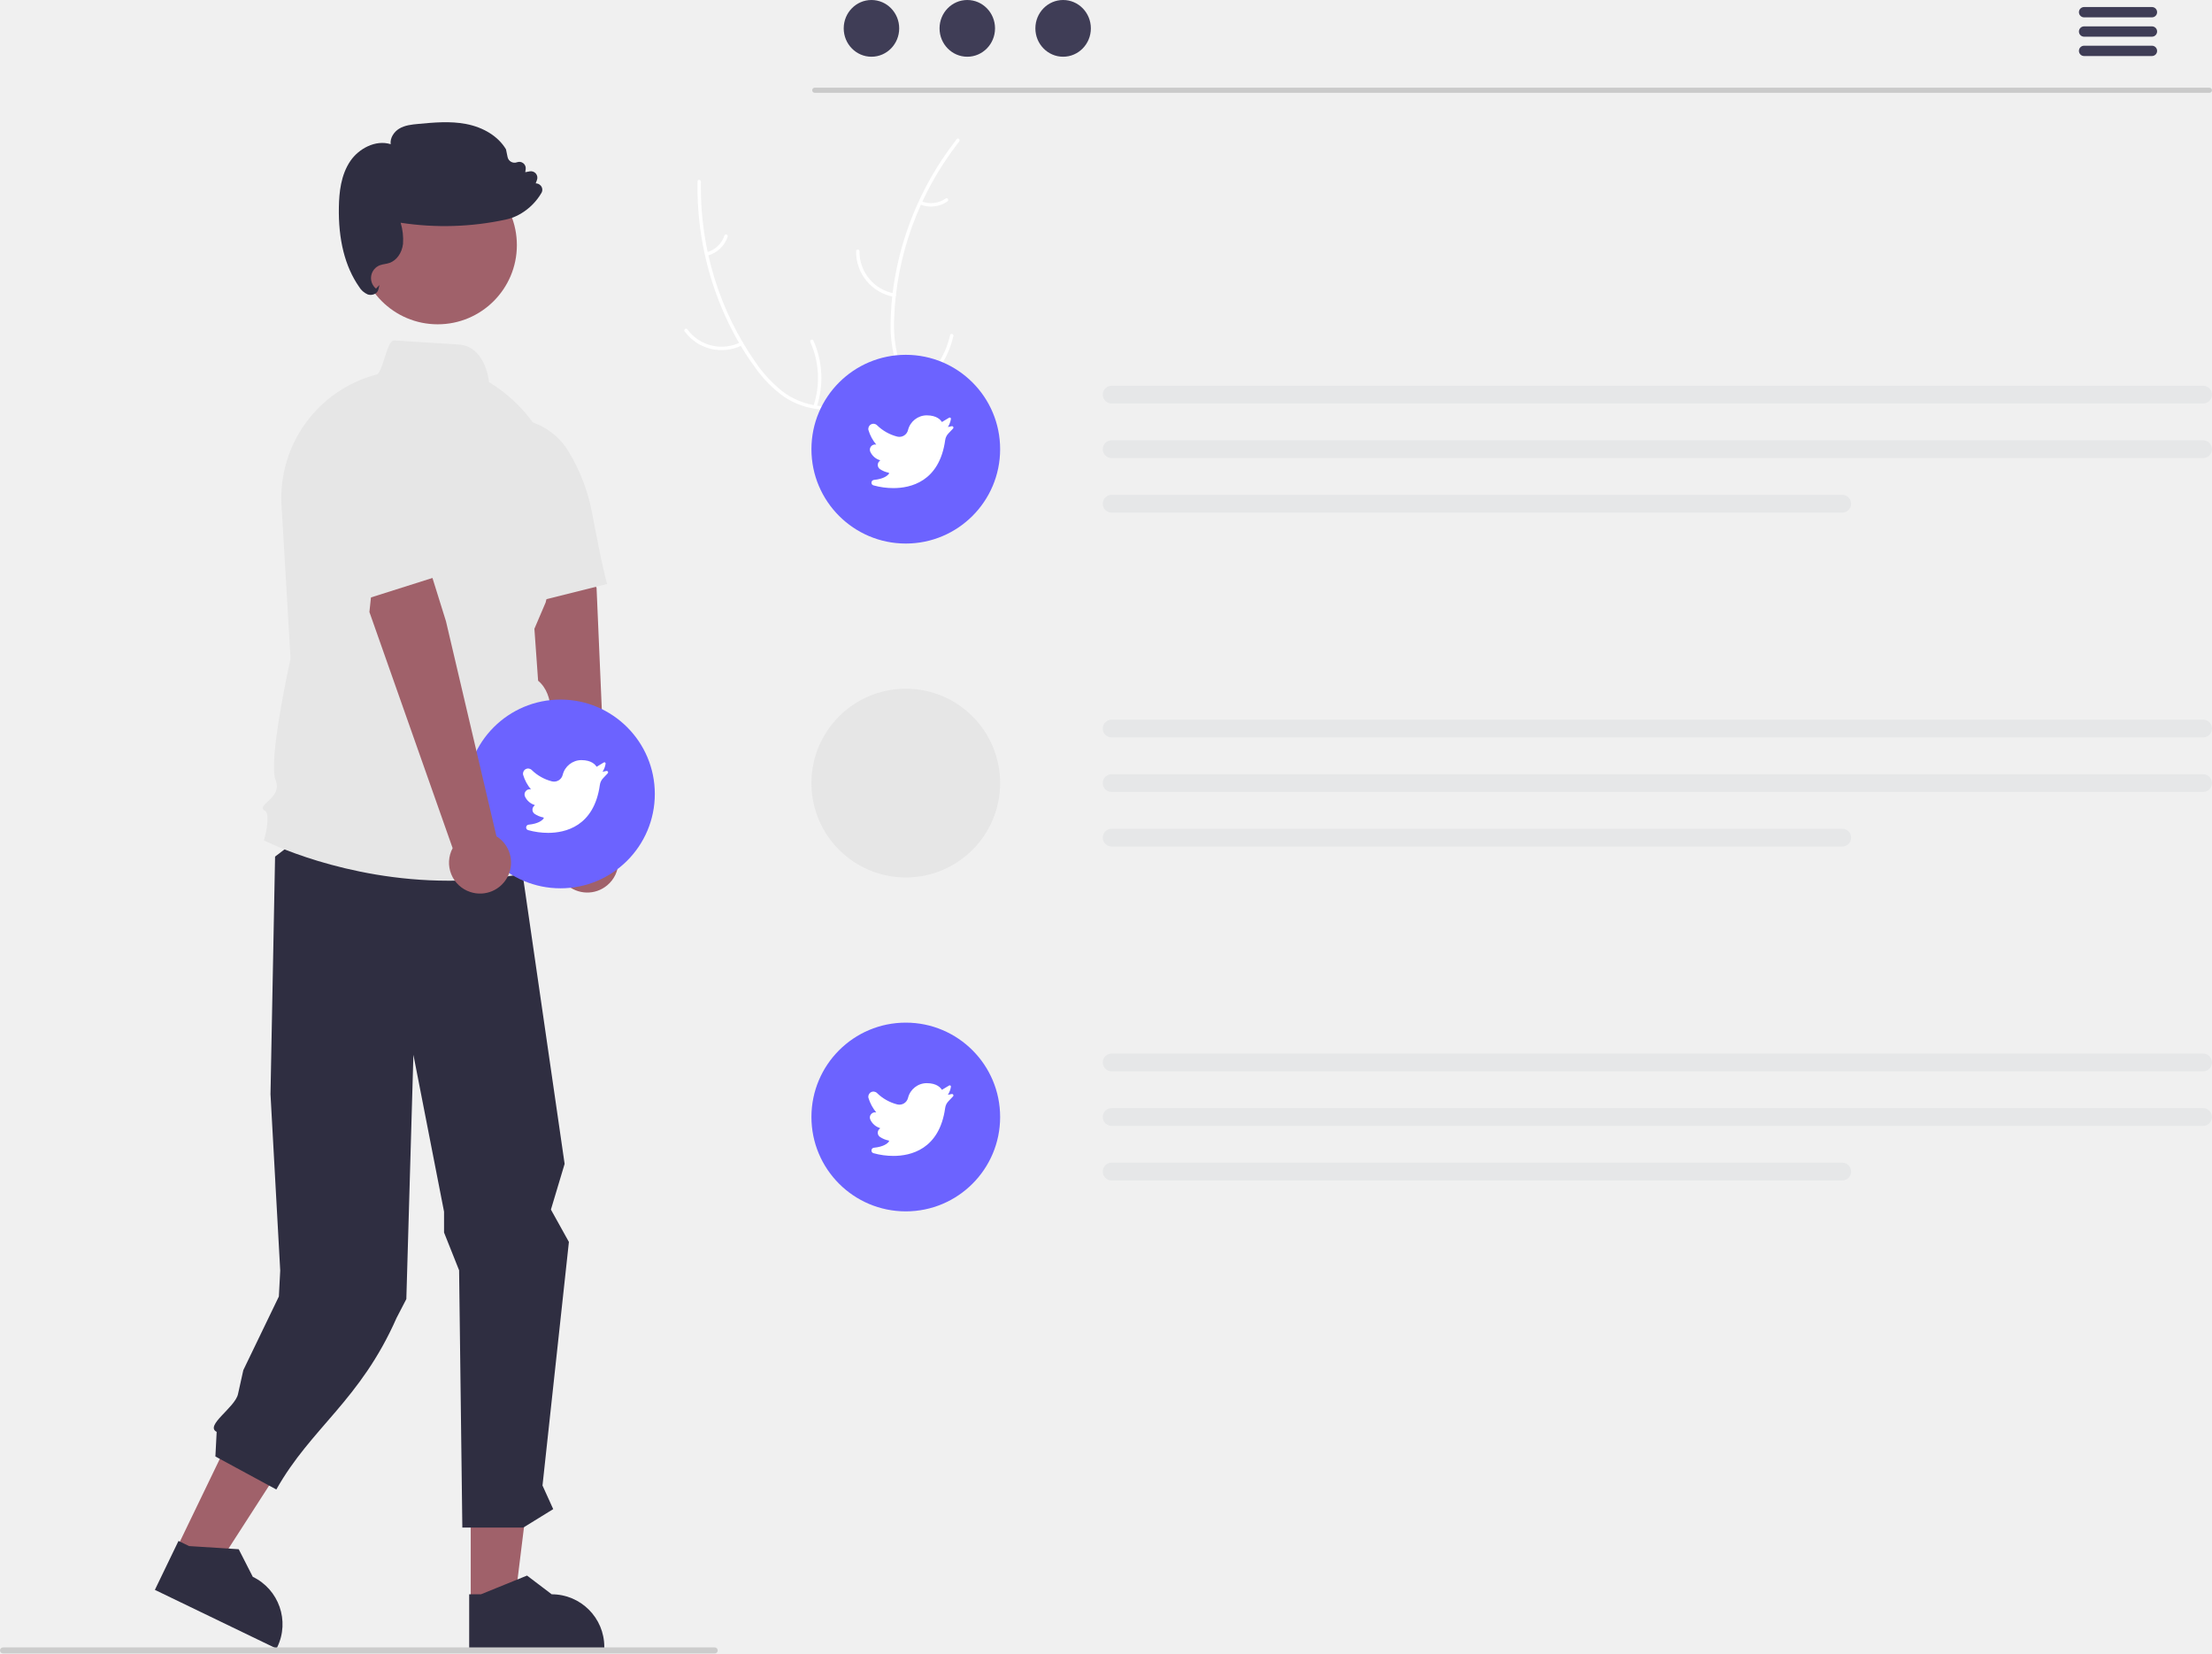
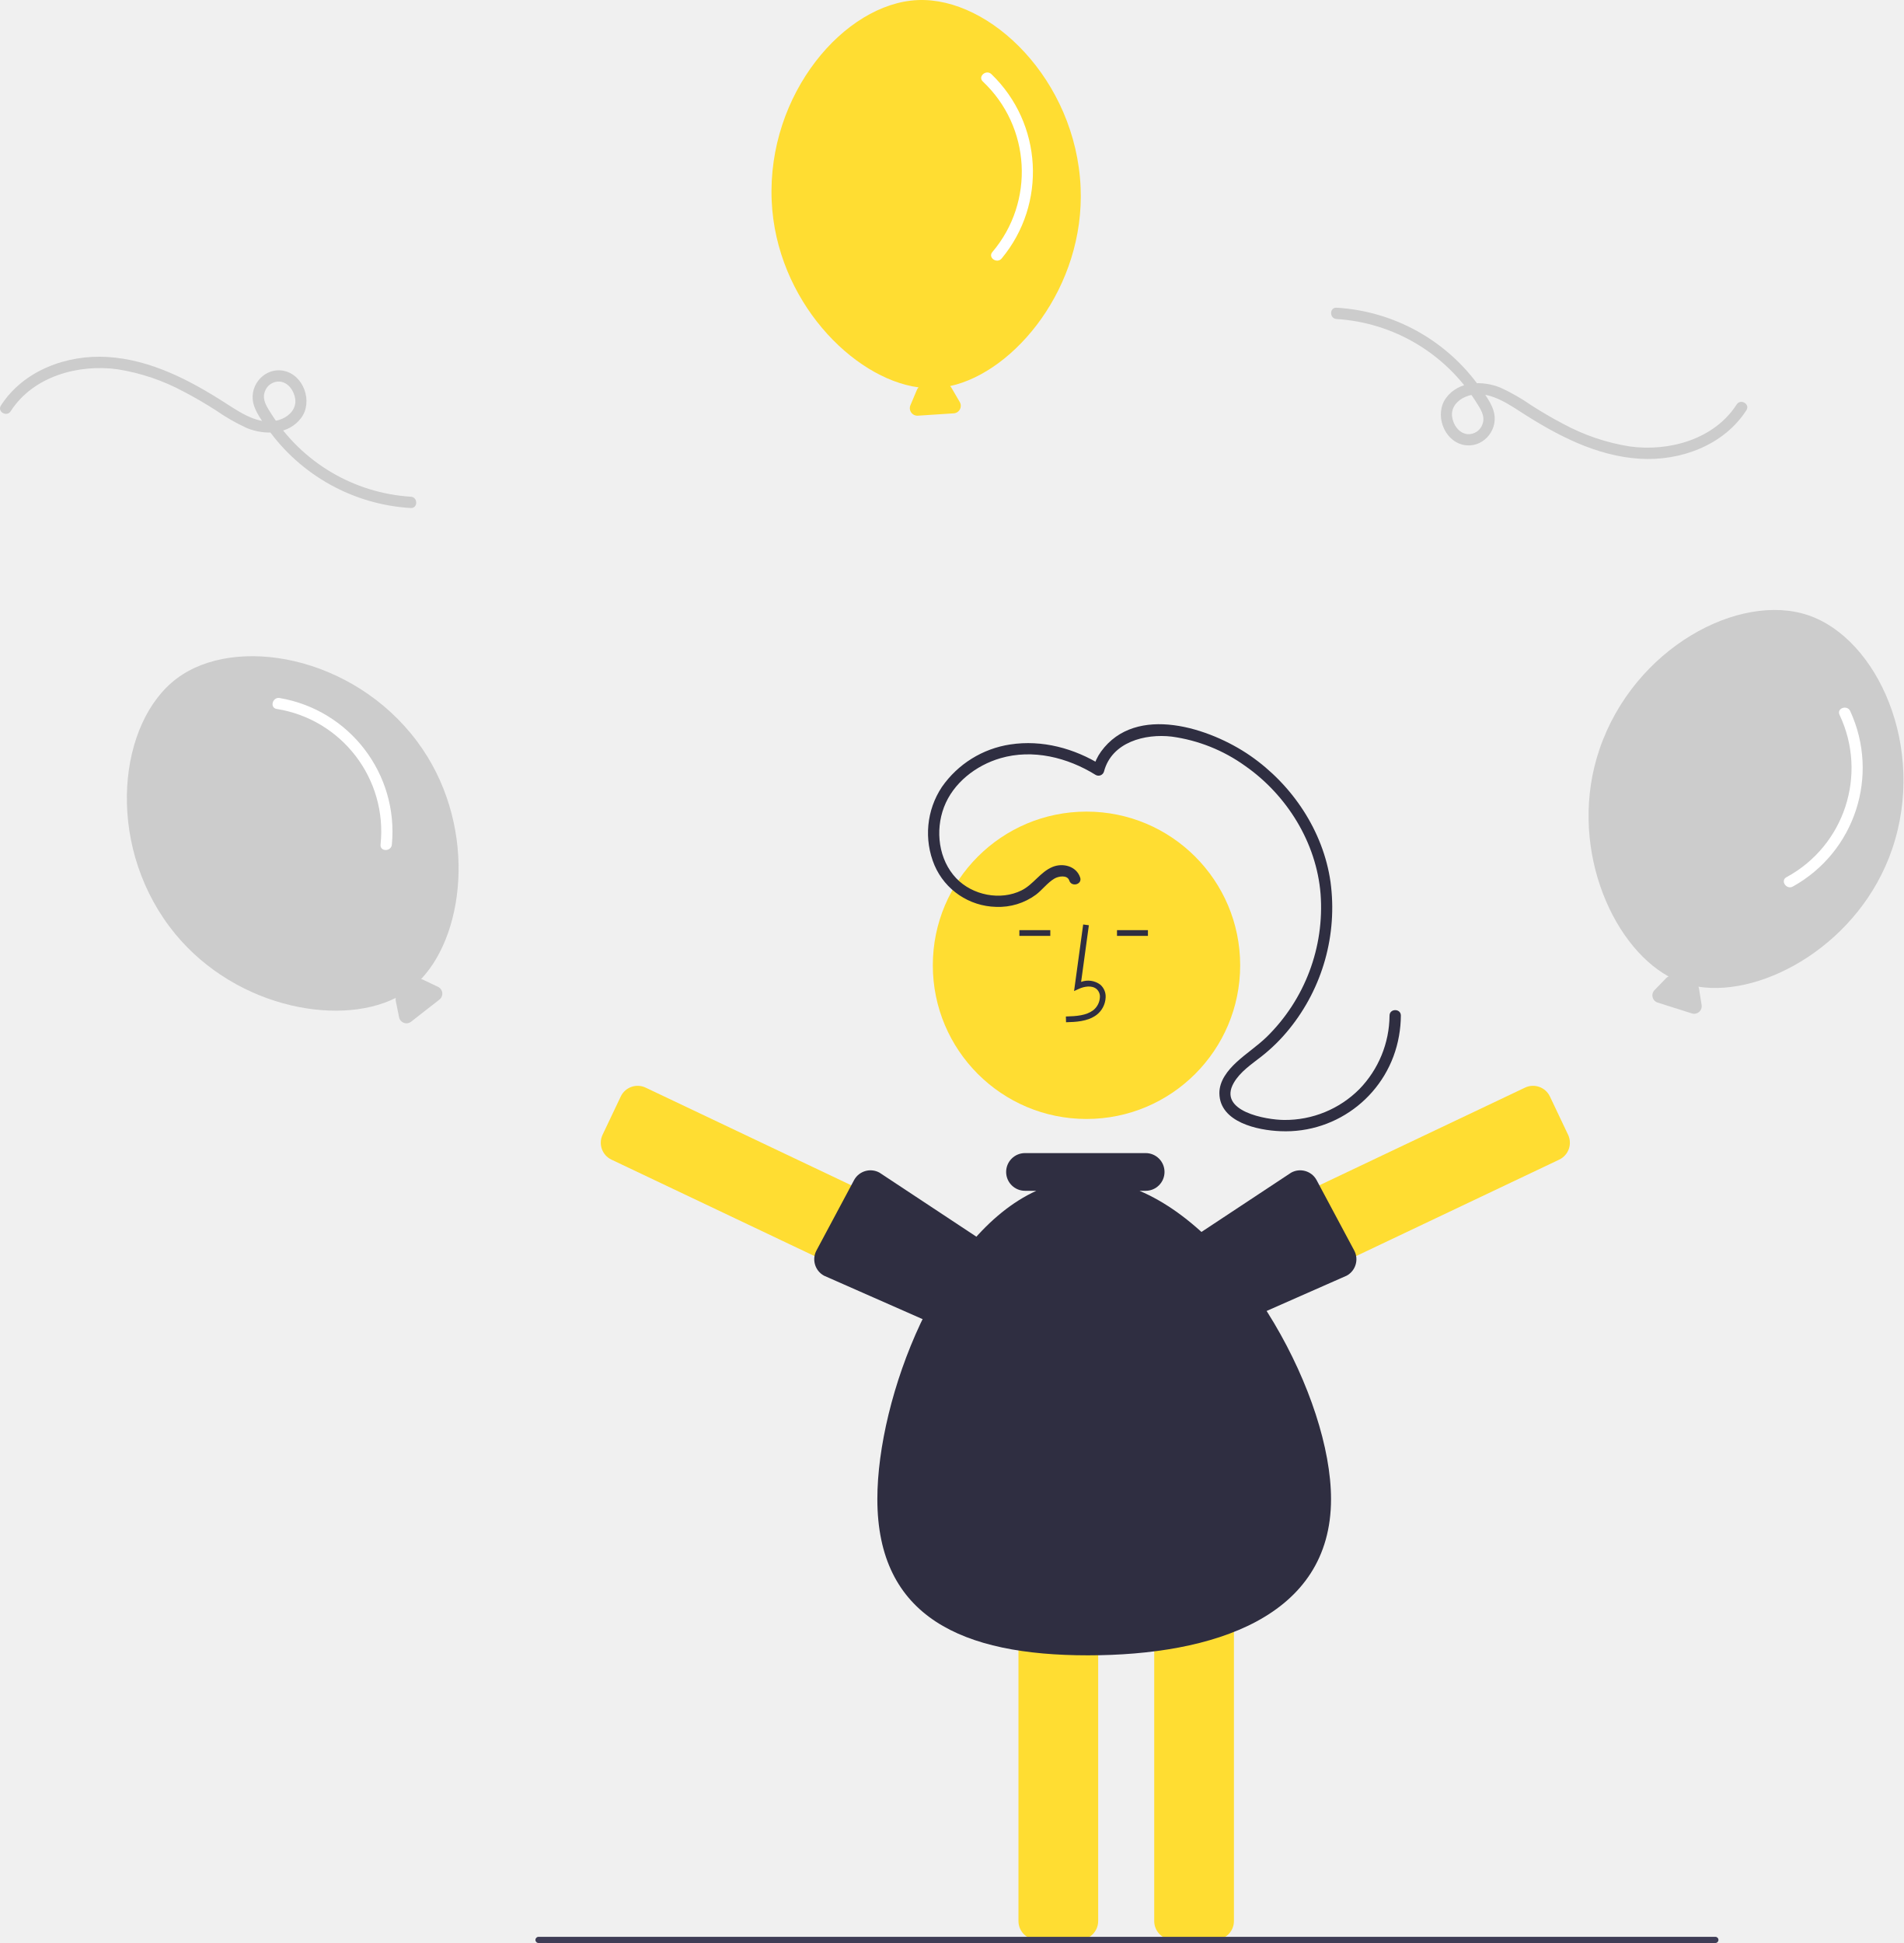
- <svg xmlns="http://www.w3.org/2000/svg" data-name="Layer 1" width="871.178" height="651.082" viewBox="0 0 871.178 651.082">
-   <polygon points="69.394 610.045 84.978 617.567 121.409 561.037 98.408 549.935 69.394 610.045" fill="#a0616a" />
-   <path d="M225.408,750.496l47.922,23.132.293-.606a20.713,20.713,0,0,0-9.648-27.656l-.001-.001-5.548-10.867-19.538-1.243-4.183-2.019Z" transform="translate(-164.4111 -124.4591)" fill="#2f2e41" />
-   <polygon points="185.394 631.117 202.698 631.116 210.93 564.37 185.39 564.371 185.394 631.117" fill="#a0616a" />
-   <path d="M349.196,773.628l53.213-.002v-.673a20.713,20.713,0,0,0-20.712-20.712h-.001l-9.72-7.374-18.135,7.375-4.645 0Z" transform="translate(-164.4111 -124.4591)" fill="#2f2e41" />
-   <path d="M366.955,446.019,386.784,582.761l-5.396,17.993,7.081,12.743-10.399,95.912,4.221,9.293-11.794,7.274h-23.999L345.224,624.66l-5.928-14.875v-8.198l-12.068-61.779L324.445,635.982l-3.853,7.432c-14.351,32.561-33.684,43.222-47.351,67.561l-24-13,.503-9.695c-4.821-2.441,7.239-9.576,8.398-14.854l2.099-9.451,14-29,.534-10.213-3.832-69.462,1.803-93.539,31.481-24.073Z" transform="translate(-164.4111 -124.4591)" fill="#2f2e41" />
-   <path d="M433.829,254.781a96.901,96.901,0,0,0,12.51,27.53c12.48,18.87,30.34,33.3,49.97,44.85,1.36.81,2.74,1.6,4.12,2.38h13.77l.48-1.1v-.01l.56-1.27.07-.15.03.15.55,2.38h6.76c.56-.79,1.11-1.58,1.65-2.38.79-1.17,1.55-2.35,2.27-3.55a57.635,57.635,0,0,0,3.4-6.52c.12-.25.22-.5.32-.75l-.45-.49,1.87-8.18-3.76-.62,4.12-12.71c-.15-.47-.32-.94-.5-1.41-2.31-5.85-6.65-10.22-11.8-13.89-5.3-3.79-11.47-6.83-17.14-9.99-2.66-1.49-5.28-3.06-7.83-4.72v-.01q-4.89-3.165-9.49-6.77a1.426,1.426,0,0,1-.15-.11,1.069,1.069,0,0,1-.12-.1,140.902,140.902,0,0,1-34.31-38.93.01.01,0,0,1-.01-.01c-.3-.48-.58-.96-.86-1.45v-.01a136.256,136.256,0,0,1-9.41-19.65v-.01c-.2-.5-.38-1-.57-1.5q-.39.66-.75,1.32a.01.01,0,0,0-.01.01C429.419,214.461,428.499,235.361,433.829,254.781Z" transform="translate(-164.4111 -124.4591)" fill="#f0f0f0" />
-   <path d="M439.12,197.111a121.365,121.365,0,0,0,2.87,27.54,118.54,118.54,0,0,0,3.36,12.24,121.346,121.346,0,0,0,10.13,22.6c.23.39.45.77.69,1.15v.01a102.346,102.346,0,0,0,5.75,8.66,47.722,47.722,0,0,0,11.4,11.46,30.089,30.089,0,0,0,11.98,4.63c.8.15,1.62.26,2.45.36,3.31.39,6.73.54,10.01,1.24a21.849,21.849,0,0,1,4.82,1.55c5.28,2.45,8.25,7.58,9.55,13.06.23.96.41,1.93.55,2.9,1.09,7.45-.11,15.19.51,22.65.07.79.16,1.59.27,2.38h.74l.48-1.1v-.01c-.05-.42-.09-.84-.13-1.27a96.292,96.292,0,0,1-.09-11.01c.04-1.65.07-3.31.05-4.97-.02-1.33-.07-2.66-.17-3.98v-.01c-.07-.82-.15-1.63-.26-2.44a31.587,31.587,0,0,0-1.82-7.25,18.152,18.152,0,0,0-10.32-10.68,26.992,26.992,0,0,0-4.47-1.25c-3.35-.64-6.81-.8-10.18-1.22-.36-.04-.72-.09-1.07-.15-.45-.07-.89-.15-1.33-.23a28.666,28.666,0,0,1-12.16-5.27,51.903,51.903,0,0,1-10.98-11.92c-1.64-2.35-3.2-4.75-4.65-7.22a.01.01,0,0,0-.01-.01c-.07-.12-.14-.23-.21-.35l-.01-.02a119.571,119.571,0,0,1-13.46-34.17c-.09-.44-.19-.88-.29-1.32a120.888,120.888,0,0,1-2.67-26.4v-.01c0-.42.01-.83.02-1.25.02-.86-1.31-1.05-1.33-.19-.01.42-.02.84-.01,1.26A.01.01,0,0,0,439.12,197.111Z" transform="translate(-164.4111 -124.4591)" fill="#fff" />
-   <path d="M456.74,260.37a18.018,18.018,0,0,1-22.694-5.416c-.509-.699.554-1.523,1.064-.822a16.684,16.684,0,0,0,21.121,4.995c.769-.395,1.275.85.51,1.244Z" transform="translate(-164.4111 -124.4591)" fill="#fff" />
-   <path d="M484.761,284.369a34.728,34.728,0,0,0-1.23-25.279c-.355-.79.889-1.299,1.244-.51A36.123,36.123,0,0,1,486.001,284.888c-.279.821-1.517.297-1.24-.519Z" transform="translate(-164.4111 -124.4591)" fill="#fff" />
-   <path d="M442.733,223.814a10.199,10.199,0,0,0,7.022-6.659c.268-.824,1.506-.3,1.24.519a11.429,11.429,0,0,1-7.752,7.384.695.695,0,0,1-.877-.367.675.675,0,0,1,.367-.877Z" transform="translate(-164.4111 -124.4591)" fill="#fff" />
-   <path d="M494.799,264.321v.01a131.246,131.246,0,0,0,2.67,21.24v.01c.08.48.19.95.29,1.42a184.496,184.496,0,0,0,10.11,31.61q1.785,4.32,3.74,8.55c.36.8.73,1.59,1.11,2.38h1.48l.48-1.1v-.01l.56-1.27.07-.15.03.15.55,2.38h14.3l2.78-2.38,4.05-3.47-5.66-6.18-.93-1.02-.14-.15-.45-.49,1.87-8.18-3.76-.62,4.12-12.71,1.95-6.01.49-1.51,2.85-8.79,8.6,1.61,1.4-4.9a135.99,135.99,0,0,1-6.42-18.41c-.01-.05-.03-.09-.04-.14a141.583,141.583,0,0,1-4.02-51.96v-.01c.06-.56.13-1.13.21-1.68v-.02a133.631,133.631,0,0,1,4.32-21.34c.14-.53.3-1.05.45-1.57-.46.2-.91.39-1.37.59l-.01.01h-.02c-.73.32-1.46.66-2.17,1.02-17.06,8.29-29.61,23.85-36.74,41.79-.02.05-.04.09-.06.14a96.394,96.394,0,0,0-6.57,29.43A114.868,114.868,0,0,0,494.799,264.321Z" transform="translate(-164.4111 -124.4591)" fill="#f0f0f0" />
-   <path d="M520.749,329.541h1.58c.5-.81,1.04-1.6,1.58-2.38q1.29-1.815,2.66-3.55c.79-1,1.58-1.99,2.37-2.98.82-1.03,1.63-2.06,2.42-3.12l-.93-1.02c-.15.2-.3.4-.46.6-2.56,3.37-5.33,6.61-7.7,10.07C521.739,327.941,521.229,328.731,520.749,329.541Z" transform="translate(-164.4111 -124.4591)" fill="#fff" />
-   <path d="M542.191,180.17c-.26.33-.53.67-.78,1.01q-2.925,3.795-5.53,7.83a117.99,117.99,0,0,0-8.22,14.85c-.19.4-.38.81-.56,1.22a119.264,119.264,0,0,0-9.84,35.44c-.02.12-.03.23-.04.35q-.495,4.29-.64,8.61a51.783,51.783,0,0,0,1.59,16.12c.2.69.42,1.37.66,2.03a27.346,27.346,0,0,0,2.25,4.65,27.923,27.923,0,0,0,2.14,3.09c.47.6.96,1.19,1.48,1.76.3.33.61.66.92.99.26.25.51.51.77.76,2.7,2.62,5.68,5.05,8.12,7.94l-.49,1.51c-2.35-2.98-5.38-5.45-8.11-8.05a37.897,37.897,0,0,1-4.66-5.28c-.18-.26-.37-.52-.54-.79a26.749,26.749,0,0,1-2.39-4.29c-.34-.75-.65-1.52-.93-2.32a47.892,47.892,0,0,1-2.2-16,103.415,103.415,0,0,1,.62-10.39c.04-.45.09-.89.15-1.34a121.639,121.639,0,0,1,5.52-24.14,122.661,122.661,0,0,1,13.76-28.18q2.475-3.765,5.25-7.35c.24-.33.49-.65.75-.98C541.771,178.54,542.721,179.49,542.191,180.17Z" transform="translate(-164.4111 -124.4591)" fill="#fff" />
-   <path d="M516.437,241.336A18.018,18.018,0,0,1,501.578,223.348a.673.673,0,0,1,1.344-.016,16.684,16.684,0,0,0,13.857,16.704c.852.147.506,1.447-.341,1.3Z" transform="translate(-164.4111 -124.4591)" fill="#fff" />
-   <path d="M524.361,277.369a34.728,34.728,0,0,0,14.238-20.924c.192-.844,1.492-.502,1.3.341a36.123,36.123,0,0,1-14.86,21.743c-.716.487-1.39-.676-.678-1.161Z" transform="translate(-164.4111 -124.4591)" fill="#fff" />
-   <path d="M527.263,203.715a10.199,10.199,0,0,0,9.616-1.089c.71-.496,1.383.668.678,1.161a11.429,11.429,0,0,1-10.636,1.228.695.695,0,0,1-.479-.821.675.675,0,0,1,.821-.479Z" transform="translate(-164.4111 -124.4591)" fill="#fff" />
-   <circle cx="356.736" cy="176.874" r="37.158" fill="#6c63ff" style="isolation:isolate" />
-   <path d="M516.286,316.659a29.295,29.295,0,0,1-7.871-1.08,1.063,1.063,0,0,1-.784-1.142,1.083,1.083,0,0,1,.994-1.004c3.84-.386,5.333-1.687,5.882-2.428a.273.273,0,0,0,.038-.262.25.25,0,0,0-.187-.16,9.293,9.293,0,0,1-3.383-1.401,2.008,2.008,0,0,1-.001-3.302c.052-.035.063-.065.057-.104a.123.123,0,0,0-.08-.101,6.192,6.192,0,0,1-3.775-3.316,2.005,2.005,0,0,1,.279-2.117,2.048,2.048,0,0,1,2.067-.706,16.243,16.243,0,0,1-3.076-5.715,2.019,2.019,0,0,1,3.366-1.928,17.581,17.581,0,0,0,8.021,4.498,3.499,3.499,0,0,0,4.191-2.57,7.621,7.621,0,0,1,7.352-5.813c4.029,0,5.541,1.853,5.998,2.633l2.844-1.708a.472.472,0,0,1,.708.494,8.173,8.173,0,0,1-1.202,3.172l1.526-.305a.55.55,0,0,1,.515.909H539.765c-.48.526-1.18,1.282-1.79,1.895a4.695,4.695,0,0,0-1.317,2.69C534.373,314.207,522.914,316.659,516.286,316.659Z" transform="translate(-164.4111 -124.4591)" fill="#fff" style="isolation:isolate" />
-   <path d="M1032.081,283.35H602.219a3.5,3.5,0,0,1,0-7h429.862a3.5,3.5,0,0,1,0,7Z" transform="translate(-164.4111 -124.4591)" fill="#e6e7e8" />
-   <path d="M1032.081,304.833H602.219a3.5,3.5,0,0,1,0-7h429.862a3.5,3.5,0,0,1,0,7Z" transform="translate(-164.4111 -124.4591)" fill="#e6e7e8" />
-   <path d="M889.965,326.316H602.219a3.5,3.5,0,0,1,0-7H889.965a3.5,3.5,0,0,1,0,7Z" transform="translate(-164.4111 -124.4591)" fill="#e6e7e8" />
-   <circle cx="356.736" cy="308.356" r="37.158" fill="#e6e6e6" style="isolation:isolate" />
-   <path d="M1032.081,414.832H602.219a3.5,3.5,0,0,1,0-7h429.862a3.5,3.5,0,0,1,0,7Z" transform="translate(-164.4111 -124.4591)" fill="#e6e7e8" />
-   <path d="M1032.081,436.316H602.219a3.5,3.5,0,0,1,0-7h429.862a3.5,3.5,0,0,1,0,7Z" transform="translate(-164.4111 -124.4591)" fill="#e6e7e8" />
-   <path d="M889.965,457.798H602.219a3.5,3.5,0,0,1,0-7H889.965a3.5,3.5,0,0,1,0,7Z" transform="translate(-164.4111 -124.4591)" fill="#e6e7e8" />
-   <circle cx="356.736" cy="439.839" r="37.158" fill="#6c63ff" style="isolation:isolate" />
-   <path d="M516.286,579.623a29.295,29.295,0,0,1-7.871-1.08,1.063,1.063,0,0,1-.784-1.142,1.083,1.083,0,0,1,.994-1.004c3.84-.386,5.333-1.687,5.882-2.428a.273.273,0,0,0,.038-.262.25.25,0,0,0-.187-.16,9.293,9.293,0,0,1-3.383-1.401,2.008,2.008,0,0,1-.001-3.302c.052-.035.063-.065.057-.104a.123.123,0,0,0-.08-.101,6.192,6.192,0,0,1-3.775-3.316,2.005,2.005,0,0,1,.279-2.117,2.048,2.048,0,0,1,2.067-.706,16.243,16.243,0,0,1-3.076-5.715,2.019,2.019,0,0,1,3.366-1.928,17.581,17.581,0,0,0,8.021,4.498,3.499,3.499,0,0,0,4.191-2.57,7.621,7.621,0,0,1,7.352-5.813c4.029,0,5.541,1.853,5.998,2.633l2.844-1.708a.472.472,0,0,1,.708.494,8.173,8.173,0,0,1-1.202,3.172l1.526-.305a.55.55,0,0,1,.515.909H539.765c-.48.526-1.18,1.282-1.79,1.895a4.695,4.695,0,0,0-1.317,2.69C534.373,577.172,522.914,579.623,516.286,579.623Z" transform="translate(-164.4111 -124.4591)" fill="#fff" style="isolation:isolate" />
-   <path d="M1032.081,546.314H602.219a3.5,3.5,0,1,1,0-7h429.862a3.5,3.5,0,0,1,0,7Z" transform="translate(-164.4111 -124.4591)" fill="#e6e7e8" />
-   <path d="M1032.081,567.798H602.219a3.5,3.5,0,0,1,0-7h429.862a3.5,3.5,0,0,1,0,7Z" transform="translate(-164.4111 -124.4591)" fill="#e6e7e8" />
-   <path d="M889.965,589.281H602.219a3.5,3.5,0,0,1,0-7H889.965a3.5,3.5,0,0,1,0,7Z" transform="translate(-164.4111 -124.4591)" fill="#e6e7e8" />
-   <path d="M403.594,473.03a12.139,12.139,0,0,0,.017-18.614l-4.249-98.502-14.578-27.482-15.636-3.047,3.596,45.159,13.115,85.963a12.205,12.205,0,0,0,17.736,16.522Z" transform="translate(-164.4111 -124.4591)" fill="#a0616a" />
-   <circle cx="172.386" cy="96.521" r="31.18" fill="#a0616a" />
-   <path d="M341.087,471.254c-41.105.001-71.94-15.481-72.362-15.697l-.365-.188.112-.395c1.104-3.865,2.149-10.348.257-11.293a1.296,1.296,0,0,1-.806-.952c-.108-.777.669-1.487,1.746-2.47,2.09-1.909,4.952-4.522,3.273-8.718-2.959-7.398,5.362-45.308,5.9-47.738l-3.554-60.429a50.268,50.268,0,0,1,37.171-51.372l.079-.021.082.005c1.156.065,2.379-3.86,3.308-6.732,1.371-4.245,2.276-6.854,3.821-6.743,11.957.771,19.924,1.275,25.233,1.605,10.066.625,11.83,12.869,12.047,14.824a60.229,60.229,0,0,1,27.301,65.17l-5.017,21.574-4.434,10.366,1.461,20.45c6.877,5.718,4.906,17.416,4.515,19.393,6.553,6.779,2.529,14.757,1.553,16.446a15.976,15.976,0,0,1,2.881,14.896l6.035,19.614-.455.159A150.646,150.646,0,0,1,341.087,471.254Z" transform="translate(-164.4111 -124.4591)" fill="#e6e6e6" />
-   <path d="M367.018,363.546l-19.587-37.666,13.543-36.115.286-.046a26.512,26.512,0,0,1,27.031,12.446,72.593,72.593,0,0,1,9.174,23.585c4.385,23.386,5.908,28.105,5.923,28.15l.169.512Z" transform="translate(-164.4111 -124.4591)" fill="#e6e6e6" />
-   <circle cx="220.737" cy="312.63" r="37.158" fill="#6c63ff" style="isolation:isolate" />
-   <path d="M380.286,452.415a29.296,29.296,0,0,1-7.871-1.08,1.063,1.063,0,0,1-.784-1.142,1.083,1.083,0,0,1,.994-1.004c3.84-.386,5.333-1.687,5.882-2.428a.273.273,0,0,0,.038-.262.25.25,0,0,0-.187-.16,9.293,9.293,0,0,1-3.383-1.401,2.008,2.008,0,0,1-.001-3.302c.052-.035.063-.065.057-.104a.123.123,0,0,0-.08-.101,6.192,6.192,0,0,1-3.775-3.316,2.005,2.005,0,0,1,.279-2.117,2.048,2.048,0,0,1,2.067-.706,16.243,16.243,0,0,1-3.076-5.715,2.019,2.019,0,0,1,3.366-1.928,17.581,17.581,0,0,0,8.021,4.498,3.499,3.499,0,0,0,4.191-2.57,7.621,7.621,0,0,1,7.352-5.813c4.029,0,5.541,1.853,5.998,2.633l2.844-1.708a.472.472,0,0,1,.708.494,8.173,8.173,0,0,1-1.202,3.172l1.526-.305a.55.55,0,0,1,.515.909h-0c-.48.526-1.18,1.282-1.79,1.895a4.695,4.695,0,0,0-1.317,2.69C398.373,449.963,386.914,452.415,380.286,452.415Z" transform="translate(-164.4111 -124.4591)" fill="#fff" style="isolation:isolate" />
-   <path d="M349.635,475.7a12.139,12.139,0,0,1-6.955-17.265l-32.778-92.986,3.282-30.936,13.373-8.656,13.499,43.244L359.933,453.757a12.205,12.205,0,0,1-10.298,21.943Z" transform="translate(-164.4111 -124.4591)" fill="#a0616a" />
-   <polygon points="127.829 177.516 158.829 165.516 176.829 225.516 135.282 238.681 127.829 177.516" fill="#e6e6e6" />
-   <path d="M310.359,240.579a3.511,3.511,0,0,1-1.132-.183,7.421,7.421,0,0,1-3.422-3.042c-5.526-7.948-8.195-18.545-7.93-31.498.112-5.479.732-12.485,4.569-18.07,3.227-4.696,9.755-8.422,15.838-6.552-.332-2.443,1.32-4.87,3.281-6.071,2.304-1.411,5.078-1.671,7.525-1.901,6.179-.579,12.566-1.178,18.822.008,7.015,1.331,12.751,4.946,15.737,9.92l.061.156.607,2.947a2.799,2.799,0,0,0,3.727,2.056,2.539,2.539,0,0,1,3.408,2.741l-.169,1.172,1.765-.33a2.541,2.541,0,0,1,2.849,3.377l-.499,1.348a2.672,2.672,0,0,1,1.943.855,2.456,2.456,0,0,1,.333,2.894,23.014,23.014,0,0,1-8.129,8.179,19.213,19.213,0,0,1-5.941,2.336,114.102,114.102,0,0,1-41.394,1.245,23.337,23.337,0,0,1,.925,8.379c-.44,3.534-2.515,6.45-5.286,7.429a12.764,12.764,0,0,1-1.932.466,11.325,11.325,0,0,0-1.844.448,5.397,5.397,0,0,0-1.58,9.224l1.366-1.424-.444,1.81a2.597,2.597,0,0,1-1.324,1.649A3.639,3.639,0,0,1,310.359,240.579Z" transform="translate(-164.4111 -124.4591)" fill="#2f2e41" />
-   <path d="M447.081,774.351a1.186,1.186,0,0,1-1.19,1.19h-280.29a1.19,1.19,0,0,1,0-2.38h280.29A1.187,1.187,0,0,1,447.081,774.351Z" transform="translate(-164.4111 -124.4591)" fill="#ccc" />
-   <path d="M1034.596,161.012H485.272a1.016,1.016,0,0,1,0-2.031h549.323a1.016,1.016,0,0,1,0,2.031Z" transform="translate(-164.4111 -124.4591)" fill="#cacaca" />
-   <ellipse cx="343.216" cy="11.169" rx="10.925" ry="11.169" fill="#3f3d56" />
-   <ellipse cx="380.958" cy="11.169" rx="10.925" ry="11.169" fill="#3f3d56" />
-   <ellipse cx="418.7" cy="11.169" rx="10.925" ry="11.169" fill="#3f3d56" />
-   <path d="M1011.983,131.291H985.166a2.031,2.031,0,0,1,0-4.061h26.817a2.031,2.031,0,0,1,0,4.061Z" transform="translate(-164.4111 -124.4591)" fill="#3f3d56" />
-   <path d="M1011.983,138.906H985.166a2.031,2.031,0,0,1,0-4.061h26.817a2.031,2.031,0,0,1,0,4.061Z" transform="translate(-164.4111 -124.4591)" fill="#3f3d56" />
-   <path d="M1011.983,146.521H985.166a2.031,2.031,0,0,1,0-4.061h26.817a2.031,2.031,0,0,1,0,4.061Z" transform="translate(-164.4111 -124.4591)" fill="#3f3d56" />
+ <svg xmlns="http://www.w3.org/2000/svg" data-name="Layer 1" width="616.258" height="629" viewBox="0 0 616.258 629">
+   <path d="M426.896,375.502c-20.785-27.815-58.827-34.528-77.73-20.403s-23.246,52.51-2.461,80.326c19.239,25.747,54.096,32.768,73.295,23.122a2.411,2.411,0,0,0-.011.914l1.082,5.351a2.442,2.442,0,0,0,3.896,1.44l9.166-7.161a2.442,2.442,0,0,0-.454-4.129l-4.931-2.345a2.417,2.417,0,0,0-.543-.17C443.004,436.803,446.177,401.305,426.896,375.502Z" transform="translate(-291.8712 -135.5)" fill="#ccc" />
+   <path d="M381.431,365a40.17,40.17,0,0,1,33.644,43.918c-.223,2.345,3.441,2.33,3.662,0a43.923,43.923,0,0,0-36.332-47.45C380.099,361.077,379.108,364.606,381.431,365Z" transform="translate(-291.8712 -135.5)" fill="#fff" />
+   <path d="M904.468,410.328c11.184-32.873-4.794-68.043-27.135-75.644s-56.453,10.527-67.637,43.4c-10.352,30.428,3.57,63.146,22.383,73.524a2.411,2.411,0,0,0-.76.508l-3.801,3.919a2.442,2.442,0,0,0,1.016,4.028l11.089,3.509a2.442,2.442,0,0,0,3.148-2.71l-.855-5.392a2.417,2.417,0,0,0-.166-.544C863.023,458.281,894.093,440.822,904.468,410.328Z" transform="translate(-291.8712 -135.5)" fill="#ccc" />
+   <path d="M887.416,366.893a40.17,40.17,0,0,1-17.192,52.585c-2.06,1.142.025,4.155,2.071,3.02a43.923,43.923,0,0,0,18.584-56.8C889.898,363.576,886.428,364.755,887.416,366.893Z" transform="translate(-291.8712 -135.5)" fill="#fff" />
+   <path d="M641.717,196.15c-1.52-34.69-29.181-61.654-52.757-60.622s-48.774,30.312-47.254,65.002c1.407,32.11,26.262,57.536,47.56,60.372a2.411,2.411,0,0,0-.524.749l-2.118,5.032a2.442,2.442,0,0,0,2.41,3.384l11.607-.758a2.442,2.442,0,0,0,1.949-3.668l-2.755-4.714a2.417,2.417,0,0,0-.352-.446C620.52,255.882,643.127,228.33,641.717,196.15Z" transform="translate(-291.8712 -135.5)" fill="#ffdd32" />
+   <path d="M610.053,161.876a40.17,40.17,0,0,1,3.081,55.238c-1.505,1.812,1.532,3.862,3.027,2.062a43.923,43.923,0,0,0-3.316-59.67C611.161,157.883,608.356,160.242,610.053,161.876Z" transform="translate(-291.8712 -135.5)" fill="#fff" />
+   <circle cx="351.752" cy="312.489" r="49.752" fill="#ffdd32" />
+   <path d="M641.361,763.448H627.641a6.049,6.049,0,0,1-6.042-6.042v-114.355a6.049,6.049,0,0,1,6.042-6.042h13.72a6.049,6.049,0,0,1,6.042,6.042v114.355A6.049,6.049,0,0,1,641.361,763.448Z" transform="translate(-291.8712 -135.5)" fill="#ffdd32" />
+   <path d="M685.311,763.448h-13.72a6.049,6.049,0,0,1-6.042-6.042v-114.355a6.049,6.049,0,0,1,6.042-6.042H685.311a6.049,6.049,0,0,1,6.042,6.042v114.355A6.049,6.049,0,0,1,685.311,763.448Z" transform="translate(-291.8712 -135.5)" fill="#ffdd32" />
+   <path d="M607.058,544.697l-5.886,12.394a6.049,6.049,0,0,1-8.05,2.866L489.823,510.901a6.049,6.049,0,0,1-2.866-8.05l5.886-12.394a6.049,6.049,0,0,1,8.05-2.866l103.299,49.056A6.049,6.049,0,0,1,607.058,544.697Z" transform="translate(-291.8712 -135.5)" fill="#ffdd32" />
+   <path d="M622.62,551.34a5.995,5.995,0,0,1-.631,4.13l-6.631,12.011a6.05,6.05,0,0,1-8.211,2.37l-48.542-21.399a6.048,6.048,0,0,1-2.369-8.21l-0-0L568.4,517.485a6.042,6.042,0,0,1,8.21-2.369l43.597,28.819c1.413.78,1.85,5.388,2.298,6.938C622.55,551.029,622.588,551.184,622.62,551.34Z" transform="translate(-291.8712 -135.5)" fill="#2f2e41" />
+   <path d="M682.303,536.646l103.299-49.056a6.049,6.049,0,0,1,8.05,2.866l5.886,12.394a6.049,6.049,0,0,1-2.866,8.05L693.373,559.957a6.049,6.049,0,0,1-8.05-2.866l-5.886-12.394A6.049,6.049,0,0,1,682.303,536.646Z" transform="translate(-291.8712 -135.5)" fill="#ffdd32" />
+   <path d="M663.989,550.874c.448-1.551.885-6.158,2.298-6.938l43.597-28.819a6.042,6.042,0,0,1,8.21,2.369l12.164,22.756-0.0 0a6.048,6.048,0,0,1-2.369,8.21l-48.542,21.399a6.05,6.05,0,0,1-8.211-2.37l-6.631-12.011a5.995,5.995,0,0,1-.631-4.13C663.906,551.184,663.944,551.029,663.989,550.874Z" transform="translate(-291.8712 -135.5)" fill="#2f2e41" />
+   <path d="M637,466.428l-.052-1.859c3.459-.096,6.508-.313,8.8-1.987a5.715,5.715,0,0,0,2.214-4.21,3.267,3.267,0,0,0-1.072-2.691c-1.521-1.285-3.969-.869-5.752-.051l-1.538.705,2.95-21.558,1.842.252-2.509,18.338a6.563,6.563,0,0,1,6.208.893,5.086,5.086,0,0,1,1.729,4.176,7.56,7.56,0,0,1-2.975,5.646C643.9,466.235,640.074,466.342,637,466.428Z" transform="translate(-291.8712 -135.5)" fill="#2f2e41" />
+   <rect x="361.629" y="301.112" width="10.013" height="1.859" fill="#2f2e41" />
+   <rect x="330.023" y="301.112" width="10.013" height="1.859" fill="#2f2e41" />
+   <path d="M660.774,520.994h2.006a6.104,6.104,0,1,0,0-12.208H623.714a6.104,6.104,0,0,0,0,12.208h3.67c-31.352,14.264-51.47,66.955-51.47,99.79,0,38.252,27.607,50.59,68.166,50.59s78.712-12.339,78.712-50.59C722.792,587.949,694.454,535.259,660.774,520.994Z" transform="translate(-291.8712 -135.5)" fill="#2f2e41" />
+   <path d="M641.574,419.575c-1.212-3.684-5.585-4.815-8.951-3.425-3.947,1.63-6.185,5.667-9.997,7.575-6.856,3.432-15.952,1.589-21.179-3.913-5.716-6.016-6.842-15.405-3.965-23.002,2.975-7.856,10.355-13.542,18.257-15.851,10.5-3.069,21.765-.253,30.86,5.408a1.848,1.848,0,0,0,2.69-1.094c2.501-9.555,13.289-12.336,21.958-11.311a53.079,53.079,0,0,1,23.712,9.463c13.552,9.455,23.106,24.856,24.445,41.435a58.686,58.686,0,0,1-17.45,46.332c-3.055,2.948-6.615,5.267-9.73,8.139-2.837,2.617-5.634,6.06-5.577,10.133.13,9.367,12.456,11.95,19.75,12.231a37.291,37.291,0,0,0,38.399-30.836,38.541,38.541,0,0,0,.602-6.585c.011-2.357-3.652-2.36-3.662,0a34.541,34.541,0,0,1-9.777,23.814,33.922,33.922,0,0,1-24.349,9.972c-5.823-.029-21.6-2.79-16.312-12.001,2.067-3.602,5.777-6.054,8.975-8.56a56.152,56.152,0,0,0,9.005-8.889,62.398,62.398,0,0,0,13.347-47.612c-2.361-16.515-12.374-31.438-25.997-40.862-12.97-8.973-36.942-16.908-48.278-1.362a16.437,16.437,0,0,0-2.591,5.525l2.69-1.094c-8.762-5.453-19.207-8.282-29.505-6.705a32.954,32.954,0,0,0-22.14,13.765,26.96,26.96,0,0,0-2.39,25.342,22.264,22.264,0,0,0,19.953,13.473,20.382,20.382,0,0,0,12.894-3.946c2.086-1.591,3.689-3.843,5.947-5.197,1.293-.776,4.2-1.32,4.836.612.733,2.229,4.271,1.274,3.532-.974Z" transform="translate(-291.8712 -135.5)" fill="#2f2e41" />
+   <path d="M724.586,238.774a57.623,57.623,0,0,1,45.071,26.697c1.364,2.181,3.146,4.578,2.201,7.263a4.775,4.775,0,0,1-4.948,3.305c-2.785-.339-4.582-3.063-4.925-5.674-.389-2.961,1.7-5.286,4.279-6.386,6.303-2.689,12.662,1.466,17.796,4.782,11.698,7.556,24.565,14.389,38.74,15.25,13.115.797,27.179-4.346,34.474-15.719,1.276-1.99-1.893-3.828-3.162-1.849-7.235,11.28-21.86,15.331-34.577,13.587a67.219,67.219,0,0,1-21.636-7.345c-3.495-1.814-6.885-3.825-10.207-5.939a65.129,65.129,0,0,0-10.011-5.739c-5.837-2.398-13.565-2.211-17.642,3.31-3.804,5.151-.864,13.725,5.498,15.173,6.03,1.372,11.312-4.298,10.071-10.228-.635-3.033-2.919-6.001-4.687-8.48A61.29,61.29,0,0,0,724.586,235.112c-2.356-.117-2.35,3.546,0,3.662Z" transform="translate(-291.8712 -135.5)" fill="#ccc" />
+   <path d="M424.856,296.298a57.623,57.623,0,0,1-45.071-26.697c-1.364-2.181-3.146-4.578-2.201-7.263a4.775,4.775,0,0,1,4.948-3.305c2.785.339,4.582,3.063,4.925,5.674.389,2.961-1.7,5.286-4.279,6.386-6.303,2.689-12.662-1.466-17.796-4.782-11.698-7.556-24.565-14.389-38.74-15.25-13.115-.797-27.179,4.346-34.474,15.719-1.276,1.99,1.893,3.828,3.162,1.849,7.235-11.28,21.86-15.331,34.577-13.587a67.219,67.219,0,0,1,21.636,7.345c3.495,1.814,6.885,3.825,10.207,5.939a65.13,65.13,0,0,0,10.011,5.739c5.837,2.398,13.565,2.211,17.642-3.31,3.804-5.151.864-13.725-5.498-15.173-6.03-1.372-11.312,4.298-10.071,10.228.635,3.033,2.919,6.001,4.687,8.48A61.29,61.29,0,0,0,424.856,299.96c2.356.117,2.35-3.546,0-3.662Z" transform="translate(-291.8712 -135.5)" fill="#ccc" />
+   <path d="M847.218,764.5h-381a1,1,0,0,1,0-2h381a1,1,0,0,1,0,2Z" transform="translate(-291.8712 -135.5)" fill="#3f3d56" />
</svg>
